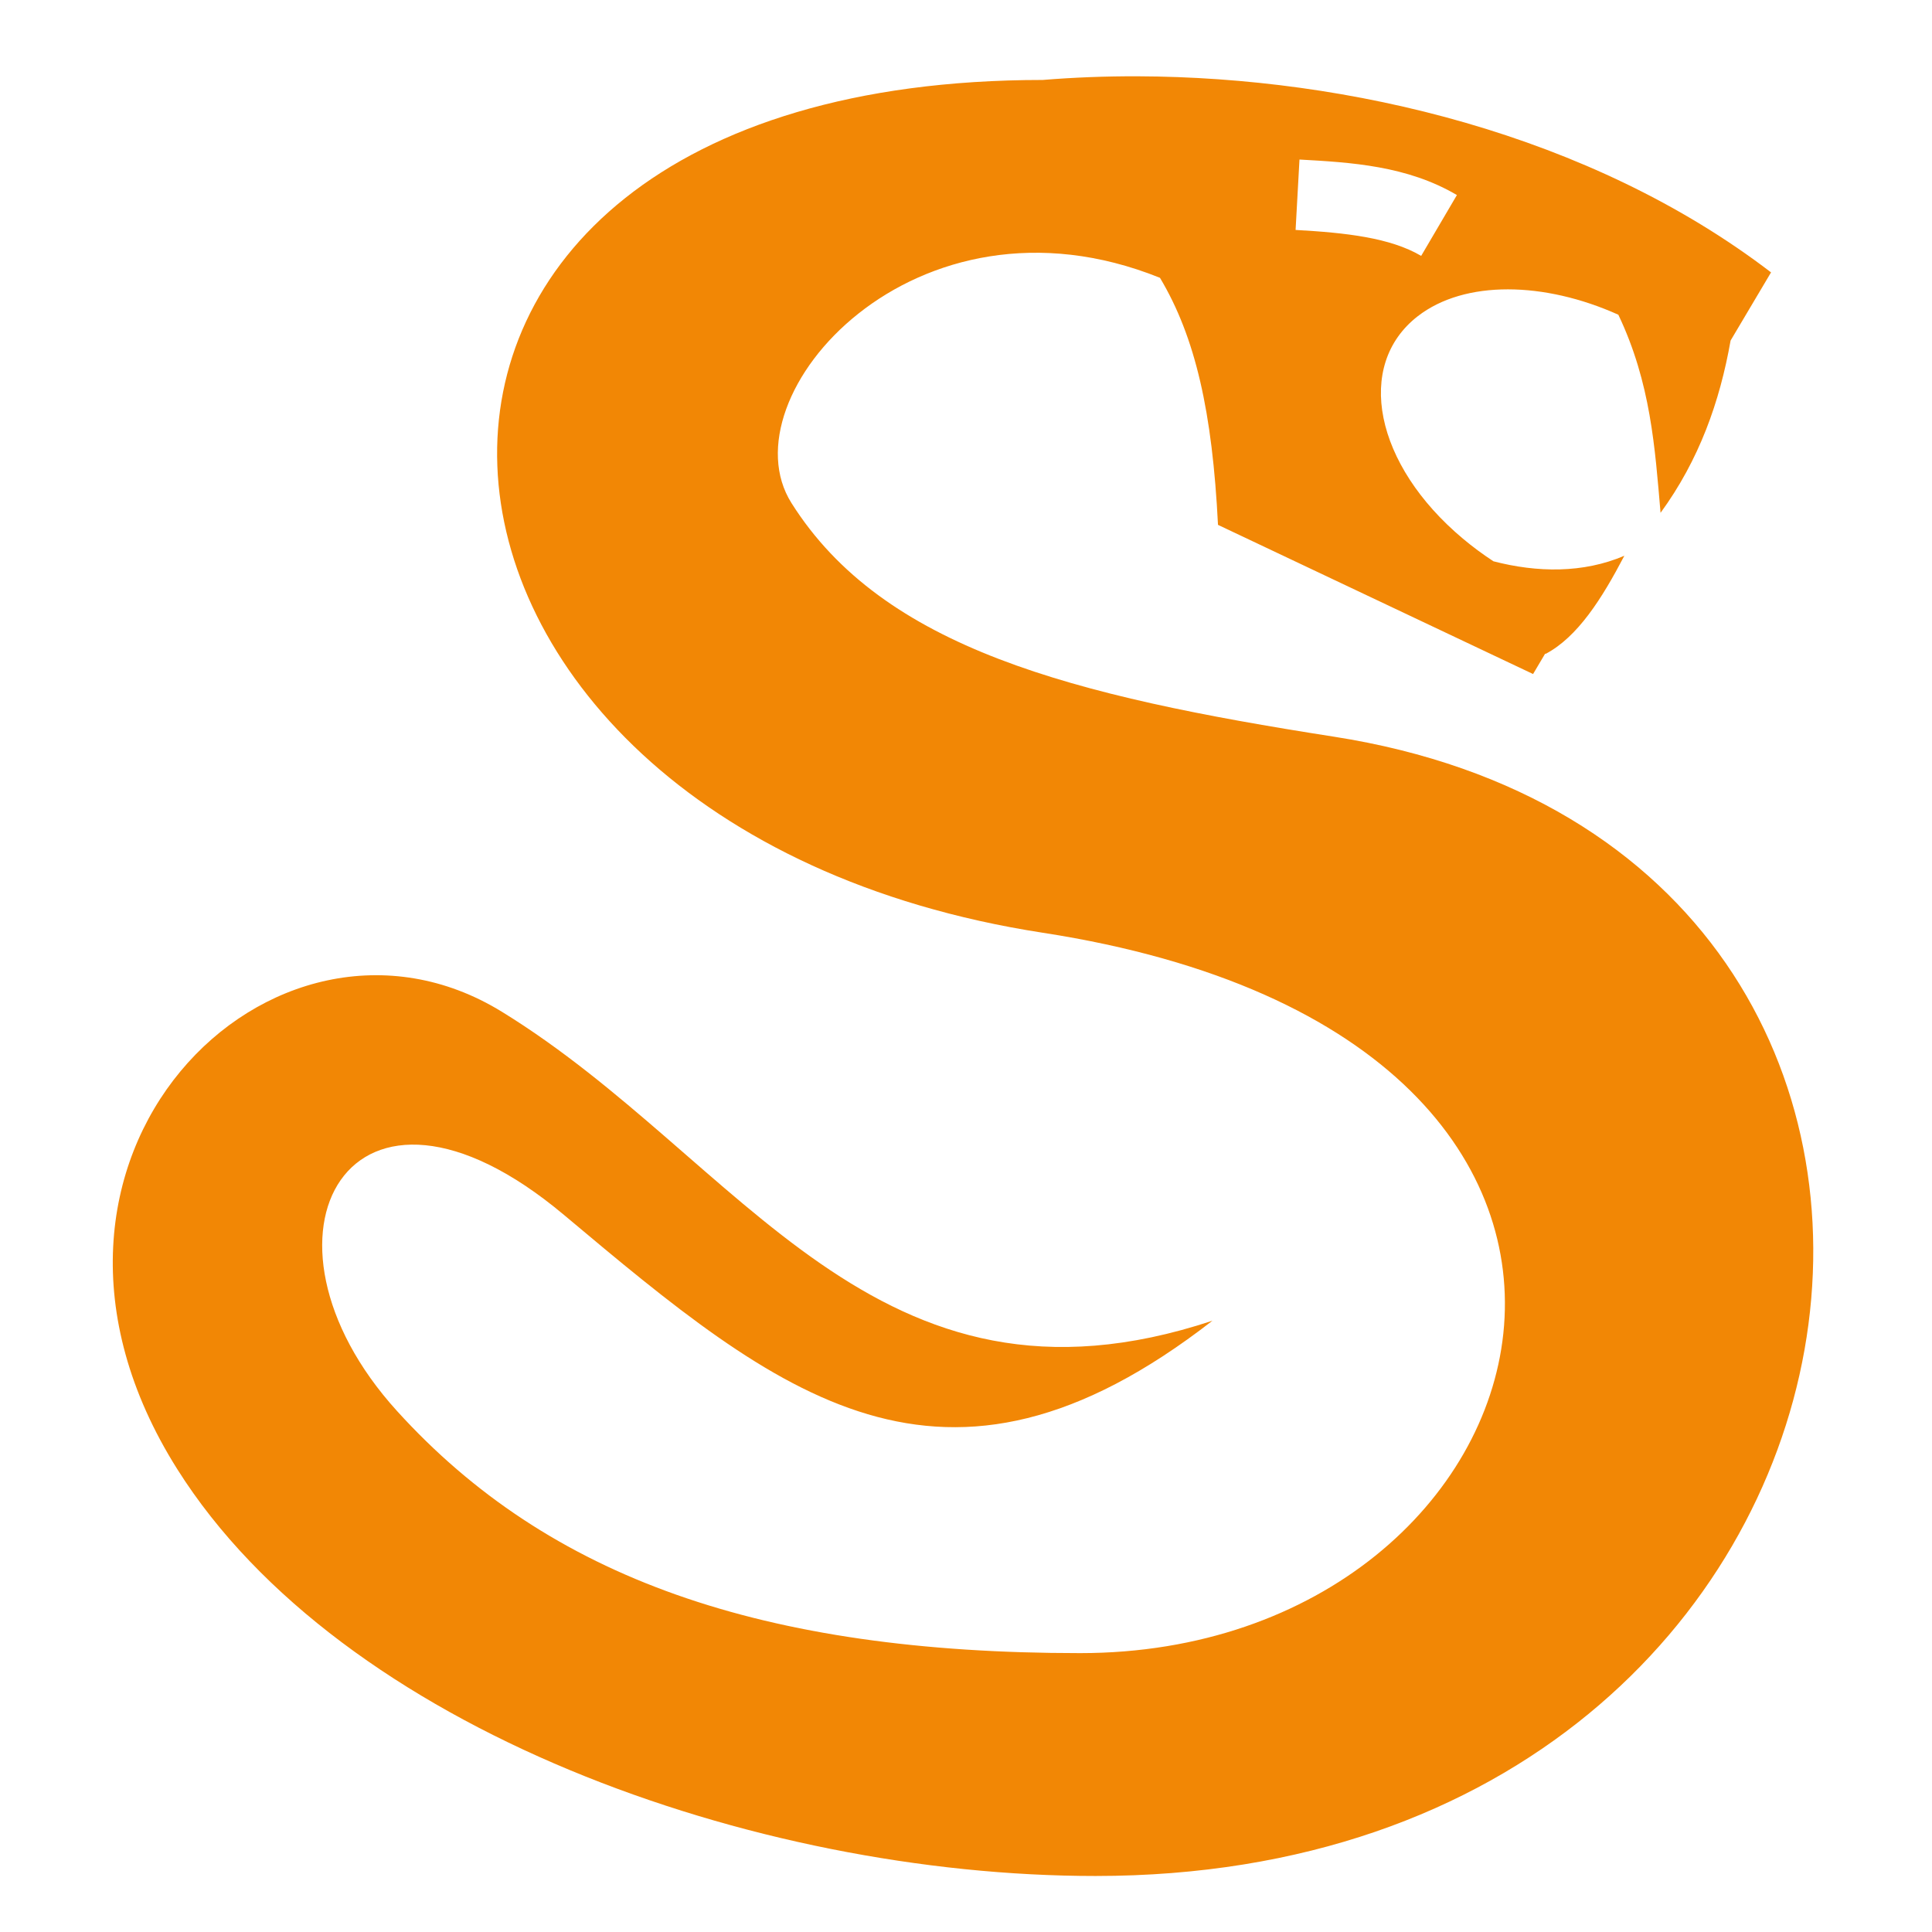
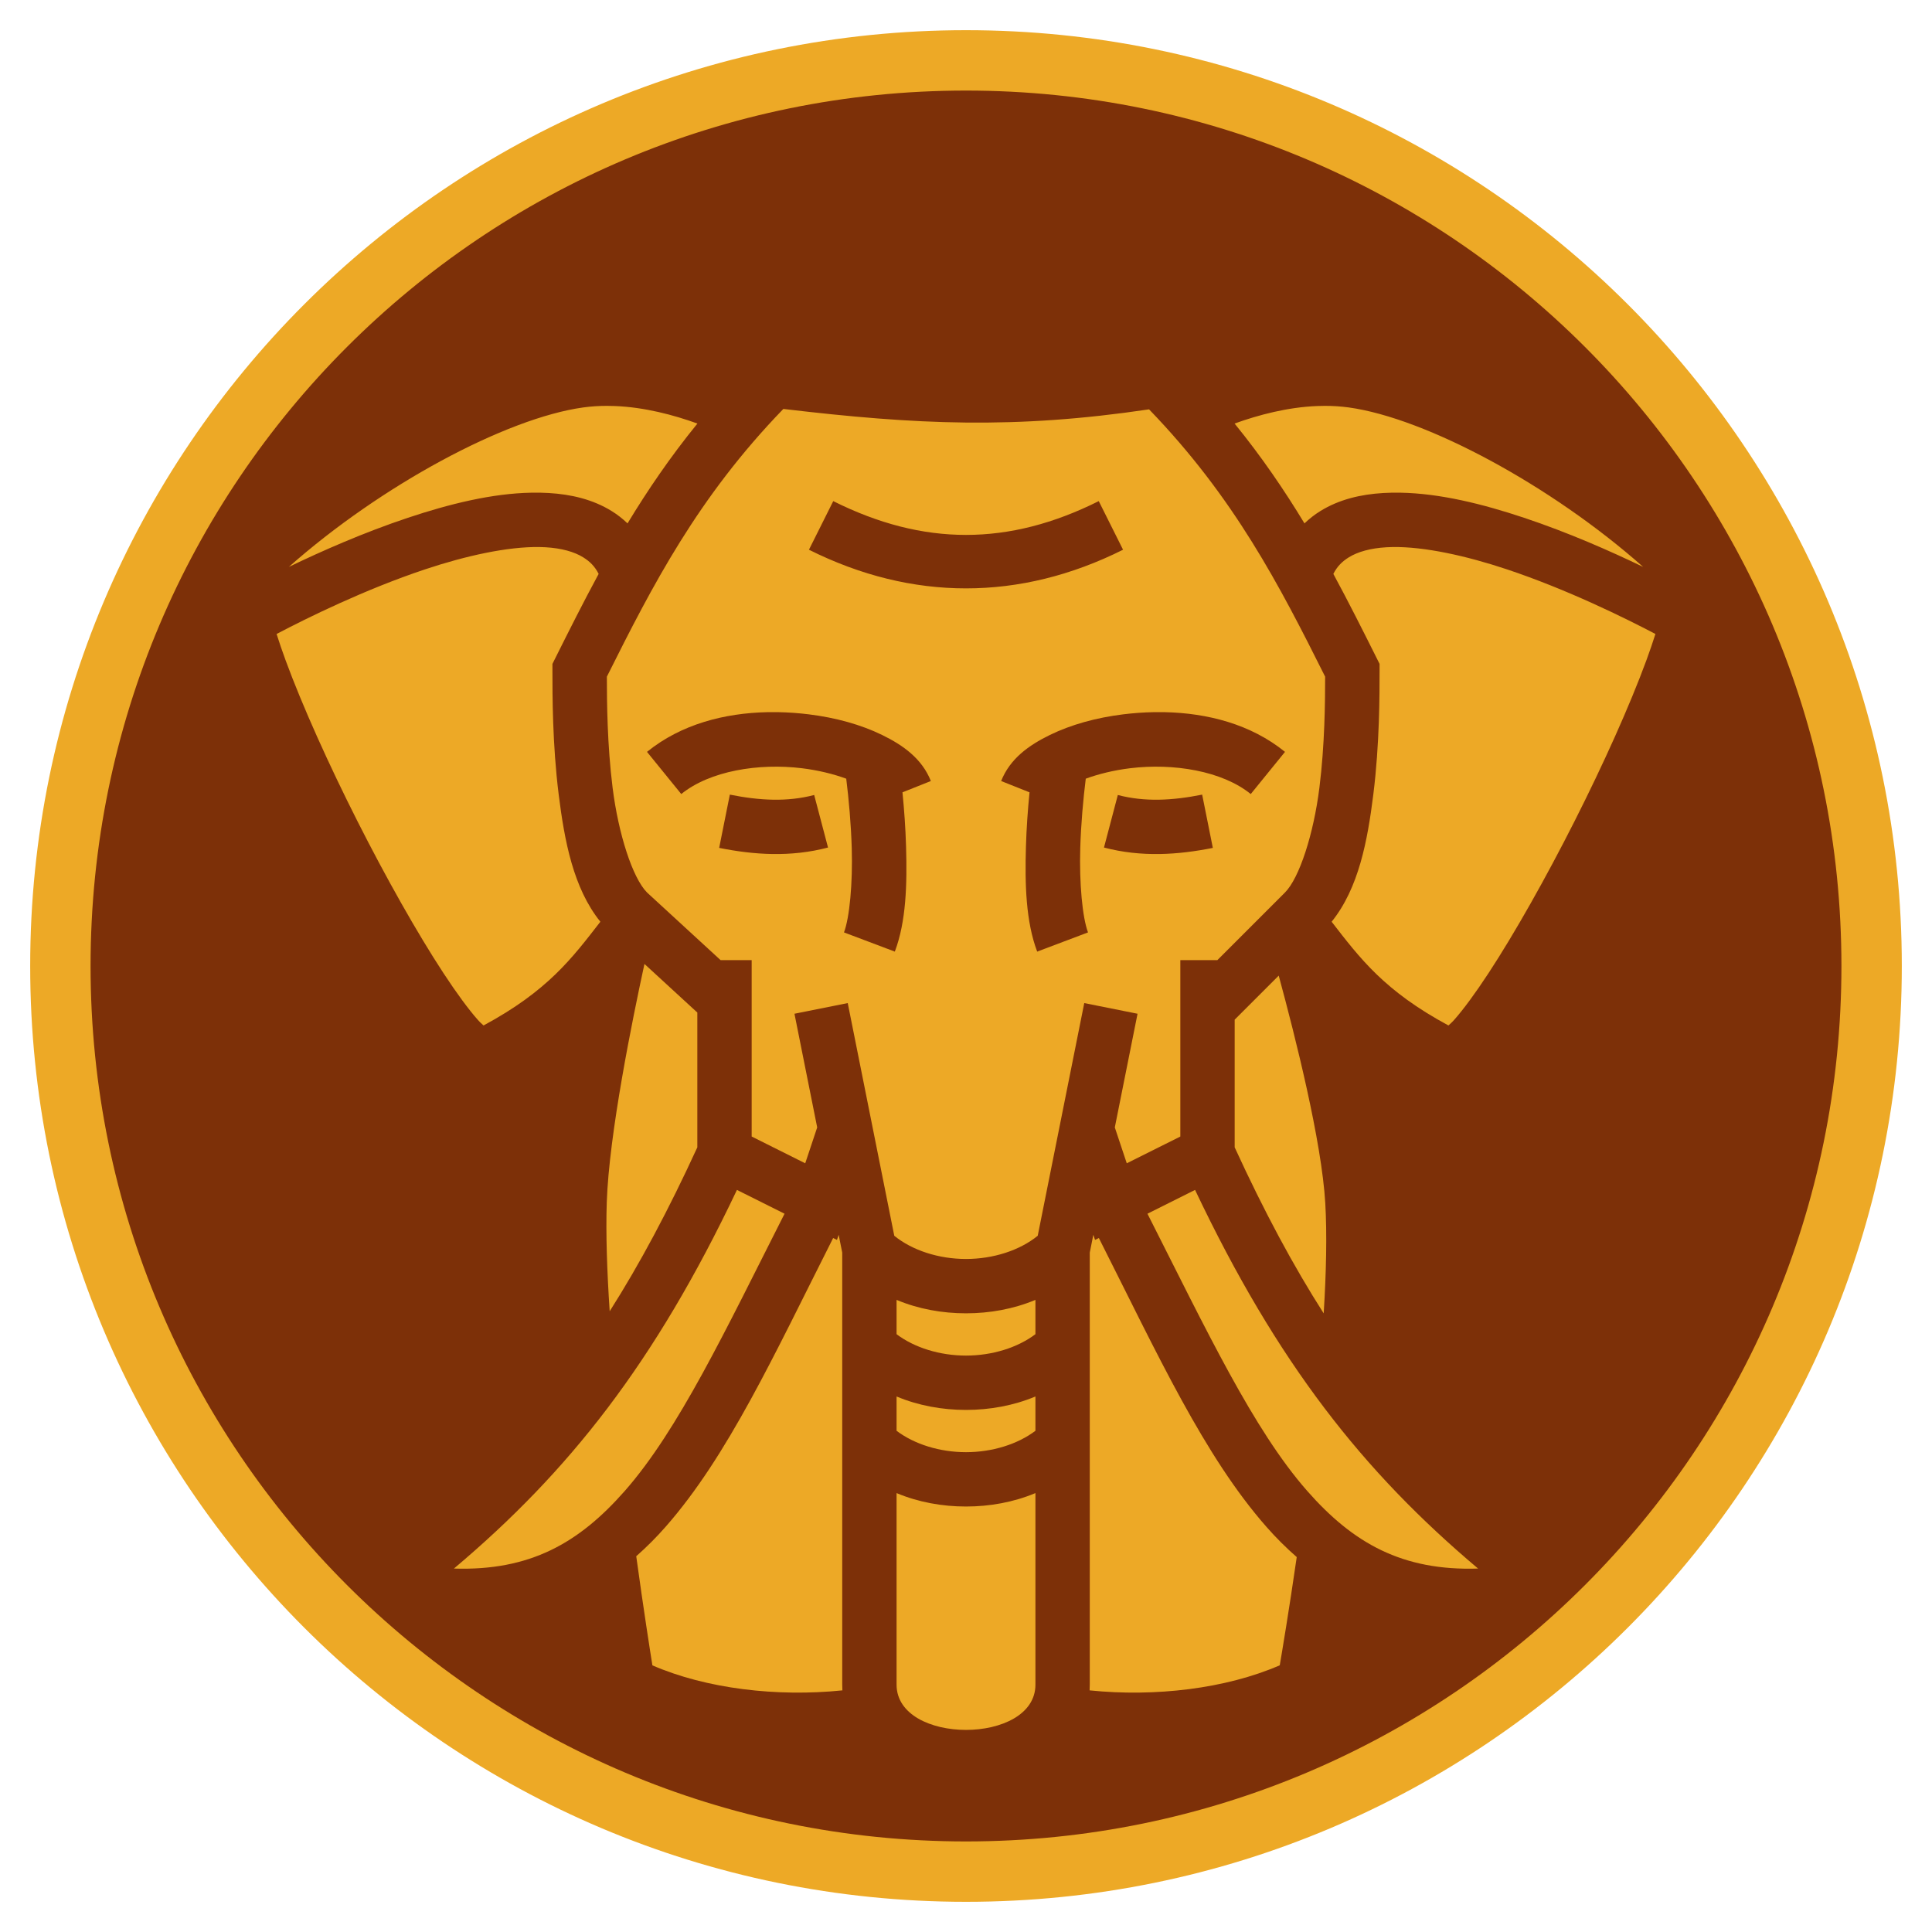
<svg xmlns="http://www.w3.org/2000/svg" style="height: 512px; width: 512px;" viewBox="0 0 512 512">
-   <g class="" style="" transform="translate(0,0)">
-     <path d="M301.563 20.22c-8.64-.033-17.075.304-25.22.968-200.737 0-184.708 197.468 0 226 184.71 28.53 137.485 190.906 9.907 190.906-84.162 0-140.85-19.887-181.03-64.156-42.064-46.34-12.496-99.594 44.28-51.938 57.026 47.867 100.32 83.576 171.813 28-89.54 29.698-124.626-42.73-188.313-81.875-60.388-37.117-138.036 38.746-86 121.25 43.402 68.815 152.713 107.78 243.344 107.78 220.645 0 259.324-271.296 63.094-301.936-69.28-10.818-119.376-23.398-143.688-61.907-17.817-28.226 32.672-85.843 97.656-59.688 9.406 15.75 13.877 35.578 15.375 65.47l83.5 39.53 3.22-5.438.063.125c8.535-4.49 14.952-14.657 20.906-26.03-10.923 4.674-23.103 4.475-34.69 1.468a84.447 84.447 0 0 1-8.092-6c-23.392-19.585-28.737-45.978-11.938-58.97 12.435-9.615 33.52-9.19 53.125-.374 8.603 18.074 9.702 35.265 11.188 52.5 10.24-14.024 15.704-29.453 18.562-45.656l10.72-18.063C421.43 35.528 357.307 20.423 301.56 20.22zm42.812 22.06c13.64.758 28.504 1.625 41.72 9.407l-9.47 16.126c-8.187-4.822-19.96-6.137-33.28-6.876l1.03-18.656z" fill="#f28705" fill-opacity="1" />
+   <circle cx="256" cy="256" r="240" fill="#7d3008" fill-opacity="1" stroke="#eda926" stroke-opacity="1" stroke-width="16" />
+   <g class="" style="" transform="translate(0,27)">
+     <path d="M137.057 36.698c-2.614 0-5.23.162-7.827.52-25.68 3.542-67.16 25.9-97.54 52.824 10.785-5.202 24.81-11.394 39.464-16.28 13.623-4.54 27.76-8.077 41.006-8.306a74.323 74.323 0 0 1 5.62.11c7.407.437 14.596 2.11 20.863 5.99a31.457 31.457 0 0 1 5.234 4.074c6.646-10.978 14.16-22.022 23.152-33.076-7.964-2.88-17.548-5.41-27.362-5.803-.87-.034-1.74-.052-2.61-.052zm237.886 0c-.87 0-1.742.018-2.61.053-9.815.395-19.4 2.925-27.362 5.804 8.993 11.054 16.507 22.098 23.153 33.076a31.592 31.592 0 0 1 5.234-4.074c6.267-3.88 13.456-5.553 20.864-5.99a74.323 74.323 0 0 1 5.62-.11c13.246.23 27.383 3.766 41.006 8.307 14.655 4.885 28.68 11.077 39.465 16.28-30.38-26.925-71.86-49.283-97.54-52.825a57.295 57.295 0 0 0-7.827-.52zm-179.45 1.02c-28.343 29.284-43.33 58.435-58.462 88.687.01 8.366.11 22.473 1.9 36.78 1.905 15.244 6.6 29.882 11.412 34.722l24.36 22.395H185v58.437l17.742 8.87 3.963-11.888-7.53-37.655 17.65-3.53 15.415 77.077c5.957 4.855 14.755 7.688 23.76 7.688s17.803-2.833 23.76-7.688l15.414-77.078 17.652 3.53-7.53 37.656 3.962 11.888L327 278.74V220.3h12.273l22.364-22.364c4.818-4.818 9.525-19.486 11.433-34.753 1.79-14.307 1.89-28.414 1.9-36.78-15.11-30.204-30.076-59.31-58.33-88.55-44.585 6.62-77.05 5.087-121.148-.137zm16.532 30.533c29.854 14.928 58.096 14.928 87.95 0l8.05 16.103c-34.146 17.073-69.904 17.073-104.05 0l8.05-16.102zM114.67 83.463c-10.478-.157-24.295 2.87-37.824 7.38-20.06 6.686-39.25 16.184-49.223 21.42.863 2.71 1.833 5.585 2.973 8.682C36.2 136.18 44.9 155.478 54.386 174.24c9.488 18.764 19.8 37.067 28.524 50.38 4.362 6.657 8.365 12.083 11.387 15.483.827.93 1.26 1.252 1.887 1.843 21.254-11.455 29.27-22.205 38.695-34.36-8.99-11.137-11.9-26.9-13.81-42.167C118.98 148.685 119 132.3 119 124.3v-2.125l.95-1.9c4.604-9.21 9.277-18.53 14.362-27.915-1.285-2.52-2.94-4.14-5.142-5.502-2.92-1.808-7.107-3.01-12.45-3.324a45.104 45.104 0 0 0-2.05-.074zm282.66 0a46.6 46.6 0 0 0-2.05.074c-5.343.314-9.53 1.516-12.45 3.324-2.2 1.363-3.857 2.982-5.142 5.502 5.085 9.386 9.758 18.704 14.363 27.914l.95 1.9v2.126c0 8 .02 24.384-2.07 41.117-1.91 15.266-4.82 31.03-13.81 42.167 9.425 12.154 17.442 22.904 38.696 34.36.626-.592 1.06-.914 1.887-1.844 3.022-3.4 7.025-8.826 11.387-15.483 8.723-13.313 19.036-31.616 28.523-50.38 9.488-18.762 18.186-38.06 23.79-53.296 1.14-3.097 2.11-5.973 2.974-8.683-9.974-5.234-29.162-14.732-49.223-21.42-13.53-4.51-27.346-7.535-37.824-7.378zm-203.68 54.695c3.49.06 6.937.312 10.287.727 8.934 1.105 17.267 3.408 24.286 6.838 7.02 3.43 13.198 7.86 16.138 15.252l-9.405 3.744c.567 5.67 1.005 11.785 1.188 17.922.375 12.586.037 24.885-3.723 34.84l-16.84-6.358c1.873-4.96 2.914-16.396 2.57-27.947-.237-7.954-.968-16.098-1.824-22.973-4.19-1.547-9.244-2.793-14.6-3.455-14.394-1.78-30.602.868-40.052 8.54l-11.348-13.972c11.352-9.216 25.78-12.845 39.824-13.15a92.846 92.846 0 0 1 3.5-.008zm124.7 0c1.163-.02 2.33-.017 3.5.008 14.043.305 28.472 3.934 39.824 13.15l-11.348 13.973c-9.45-7.673-25.658-10.32-40.053-8.54-5.355.662-10.41 1.907-14.6 3.454-.855 6.875-1.586 15.02-1.823 22.973-.345 11.55.697 22.987 2.57 27.947l-16.84 6.36c-3.76-9.957-4.098-22.255-3.723-34.842.183-6.137.62-12.25 1.188-17.922l-9.406-3.744c2.94-7.39 9.118-11.822 16.137-15.252 7.02-3.43 15.352-5.733 24.285-6.838 3.35-.414 6.8-.668 10.288-.727zm-140.582 27.32c9.89 1.982 19.044 2.465 27.94.122l4.585 17.405c-12.44 3.277-24.618 2.413-36.06.12l3.535-17.647zm156.464 0 3.536 17.65c-11.443 2.29-23.622 3.155-36.06-.122l4.585-17.406c8.895 2.342 18.05 1.86 27.94-.122zM149.484 221.57c-3.926 18.077-11.744 56.325-12.488 79.027-.338 10.32.083 22.752.97 36.025 9.928-15.62 19.44-33.406 29.034-54.307V237.67l-17.516-16.1zm210.11 3.865L345 240.028v42.285c9.74 21.218 19.397 39.22 29.49 55.01.838-13.487 1.126-26.103.526-36.502-1.178-20.39-9.878-54.958-15.422-75.385zM180.12 296.427c-27.3 57.515-55.76 93.404-93.753 125.43 25.12.802 41.352-8.37 56.606-25.72 17.816-20.268 33.22-52.94 52.918-91.825l-15.77-7.885zm151.76 0-15.77 7.885c19.696 38.886 35.1 71.557 52.917 91.824 15.254 17.352 31.487 26.523 56.606 25.72-37.994-32.025-66.454-67.914-93.754-125.43zm-118.06 14.87-.564 1.696-1.266-.633c-19.548 38.716-34.844 72.163-55.5 95.66a107.227 107.227 0 0 1-9.728 9.75c2.473 17.93 4.636 31.68 5.355 36.155 17.846 7.732 41.202 10.51 62.938 8.283a34.084 34.084 0 0 1-.055-1.906v-143.11l-1.18-5.894zm84.36 0-1.18 5.895v143.11c0 .645-.02 1.28-.055 1.906 21.757 2.23 45.136-.556 62.99-8.305.75-4.39 3.04-18.03 5.626-35.853a106.87 106.87 0 0 1-10.05-10.03c-20.656-23.497-35.952-56.944-55.5-95.66l-1.266.633-.564-1.695zM233 332.854v11.363c5.93 4.487 14.373 7.086 23 7.086s17.07-2.6 23-7.086v-11.363c-7.23 3.03-15.153 4.45-23 4.45-7.847 0-15.77-1.42-23-4.45zm0 32v11.363c5.93 4.487 14.373 7.086 23 7.086s17.07-2.6 23-7.086v-11.363c-7.23 3.03-15.153 4.45-23 4.45-7.847 0-15.77-1.42-23-4.45zm0 32v63.45c0 20 46 20 46 0v-63.45c-7.23 3.03-15.153 4.45-23 4.45-7.847 0-15.77-1.42-23-4.45z" fill="#eda926" transform="translate(51.2, 51.2) scale(0.8, 0.8) rotate(0, 256, 256) skewX(0) skewY(0)" fill-opacity="1" />
  </g>
</svg>
